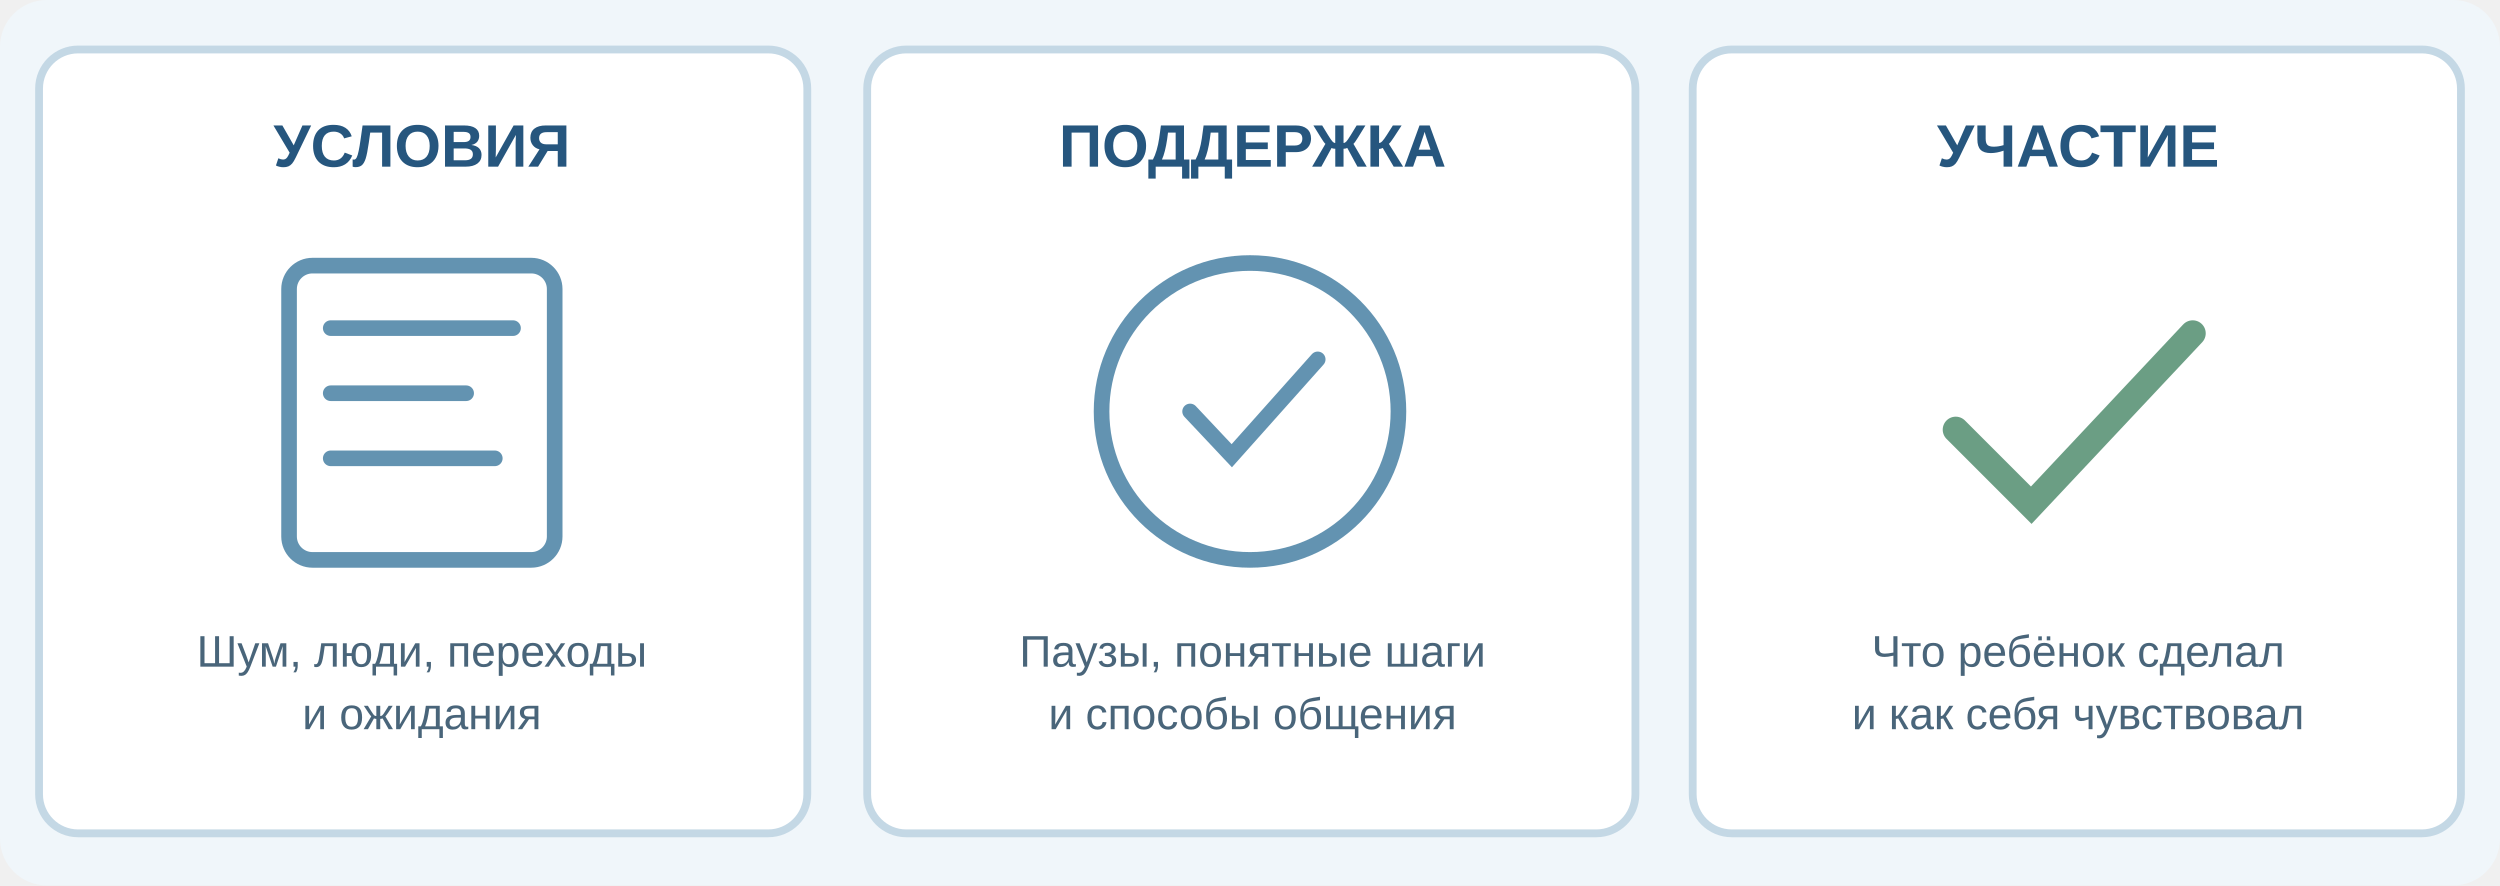
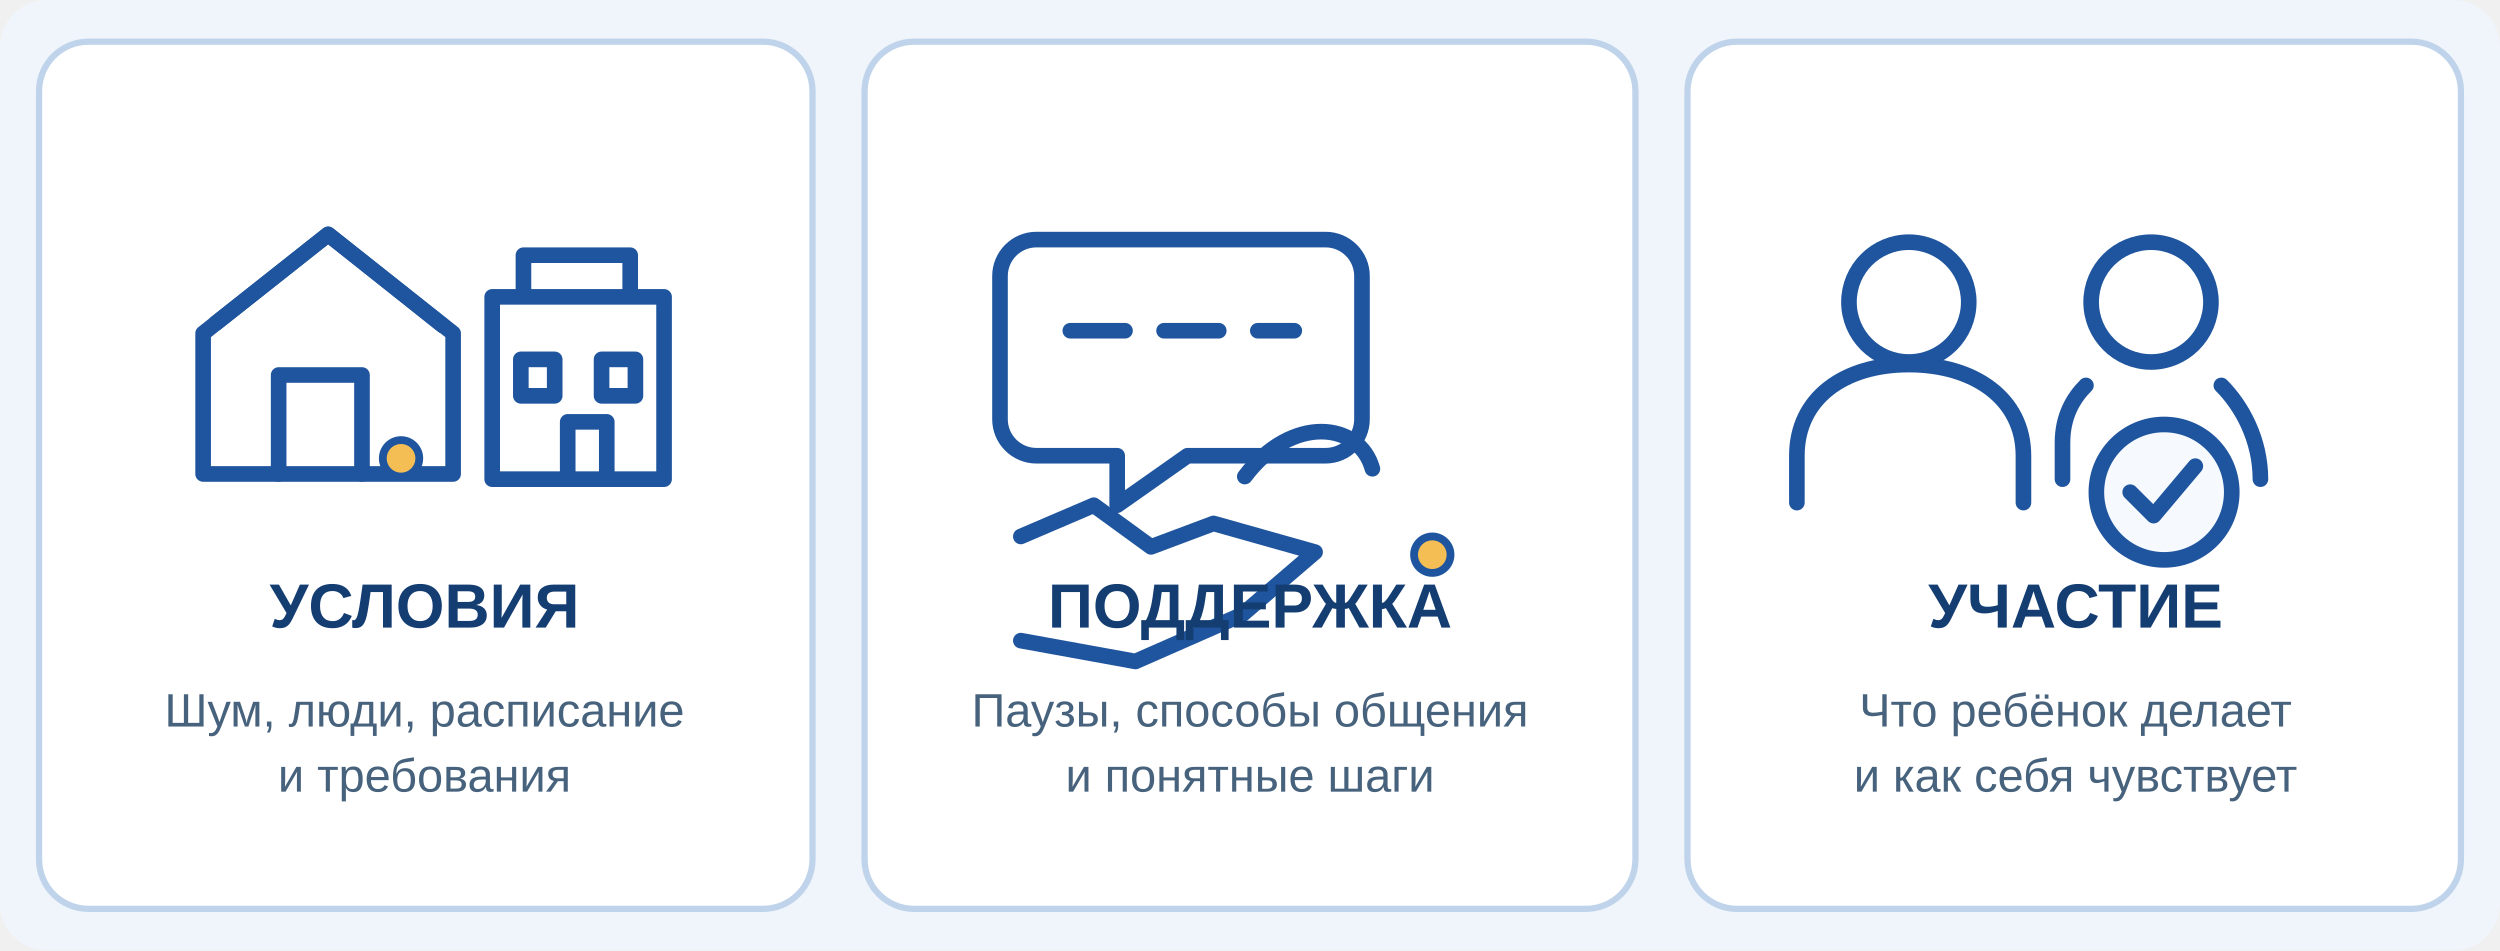
- <svg xmlns="http://www.w3.org/2000/svg" viewBox="0 0 960 340" role="img" aria-labelledby="t d">
-   <rect width="960" height="340" rx="18" fill="#F0F6FA" />
-   <g fill="#FFF" stroke="#C4D8E5" stroke-width="3">
-     <rect x="15" y="19" width="295" height="301" rx="15" />
-     <rect x="333" y="19" width="295" height="301" rx="15" />
-     <rect x="650" y="19" width="295" height="301" rx="15" />
+ <svg xmlns="http://www.w3.org/2000/svg" viewBox="0 0 960 365" role="img" aria-labelledby="t d">
+   <rect width="960" height="365" rx="18" fill="#F0F5FB" />
+   <g fill="#FFFFFF" stroke="#BFD3EB" stroke-width="2.4">
+     <rect x="15" y="16" width="297" height="333" rx="19" />
+     <rect x="332" y="16" width="296" height="333" rx="19" />
+     <rect x="648" y="16" width="297" height="333" rx="19" />
  </g>
-   <g font-family="Arial,sans-serif" font-size="23" font-weight="bold" text-anchor="middle" fill="#26567E">
-     <text x="162" y="64">УСЛОВИЯ</text>
-     <text x="481" y="64">ПОДДЕРЖКА</text>
-     <text x="798" y="64">УЧАСТИЕ</text>
+   <g stroke="#1F559E" fill="none" stroke-width="6" stroke-linecap="round" stroke-linejoin="round">
+     <path d="M78 128l48-38 48 38v54H78z" />
+     <path d="M107 182v-38h32v38M83 124l43-34 44 35" />
+     <path d="M189 114h66v70h-66zM201 114v-16h41v16M200 138h13v14h-13zM231 138h13v14h-13zM218 184v-22h15v22" />
+     <path d="M398 92h111a14 14 0 0 1 14 14v55a14 14 0 0 1-14 14h-53l-27 19v-19h-31a14 14 0 0 1-14-14v-55a14 14 0 0 1 14-14z" />
+     <path d="M411 127h21M447 127h21M483 127h14" />
+     <path d="M478 183c18-24 44-21 49-3M392 206l28-12 22 16 24-9 39 11-28 24-41 18-44-8" />
+     <circle cx="733" cy="116" r="23" />
+     <path d="M690 193v-18c0-22 18-35 43-35s44 13 44 35v18" />
+     <circle cx="826" cy="116" r="23" />
+     <path d="M792 184v-14c0-10 4-17 9-22M853 148c8 8 15 21 15 36" />
+     <circle cx="831" cy="189" r="26" fill="#F6FAFF" />
+     <path d="M818 189l9 9 16-19" />
  </g>
-   <g stroke="#6393B1" stroke-width="6" fill="none" stroke-linecap="round">
-     <rect x="111" y="102" width="102" height="113" rx="9" />
-     <path d="M127 126h70M127 151h52M127 176h63" />
-     <circle cx="480" cy="158" r="57" />
-     <path d="M457 158l16 17 33-37" />
-     <path d="M751 165l29 29 62-66" stroke="#6B9E84" stroke-width="10" />
+   <g fill="#F5BE55" stroke="#1F559E" stroke-width="3">
+     <circle cx="154" cy="176" r="7" />
+     <circle cx="550" cy="213" r="7" />
  </g>
-   <g font-family="Arial,sans-serif" font-size="17" fill="#49657A" text-anchor="middle">
-     <text x="162" y="256">Шум, люди, переходы</text>
-     <text x="162" y="280">и ожидания</text>
-     <text x="481" y="256">Паузы, понятные шаги</text>
-     <text x="481" y="280">и способы общения</text>
-     <text x="798" y="256">Что ребёнок сделал</text>
-     <text x="798" y="280">и как себя чувствовал</text>
+   <g font-family="Arial, sans-serif" fill="#143D72" text-anchor="middle">
+     <text x="163" y="241" font-size="24" font-weight="700">УСЛОВИЯ</text>
+     <text x="480" y="241" font-size="24" font-weight="700">ПОДДЕРЖКА</text>
+     <text x="797" y="241" font-size="24" font-weight="700">УЧАСТИЕ</text>
+   </g>
+   <g font-family="Arial, sans-serif" fill="#47627C" font-size="18" text-anchor="middle">
+     <text x="163" y="279">Шум, люди, расписание</text>
+     <text x="163" y="304">и требования</text>
+     <text x="480" y="279">Паузы, способы общения</text>
+     <text x="480" y="304">и понятные шаги</text>
+     <text x="797" y="279">Что ребёнок делает</text>
+     <text x="797" y="304">и как себя чувствует</text>
  </g>
</svg>
